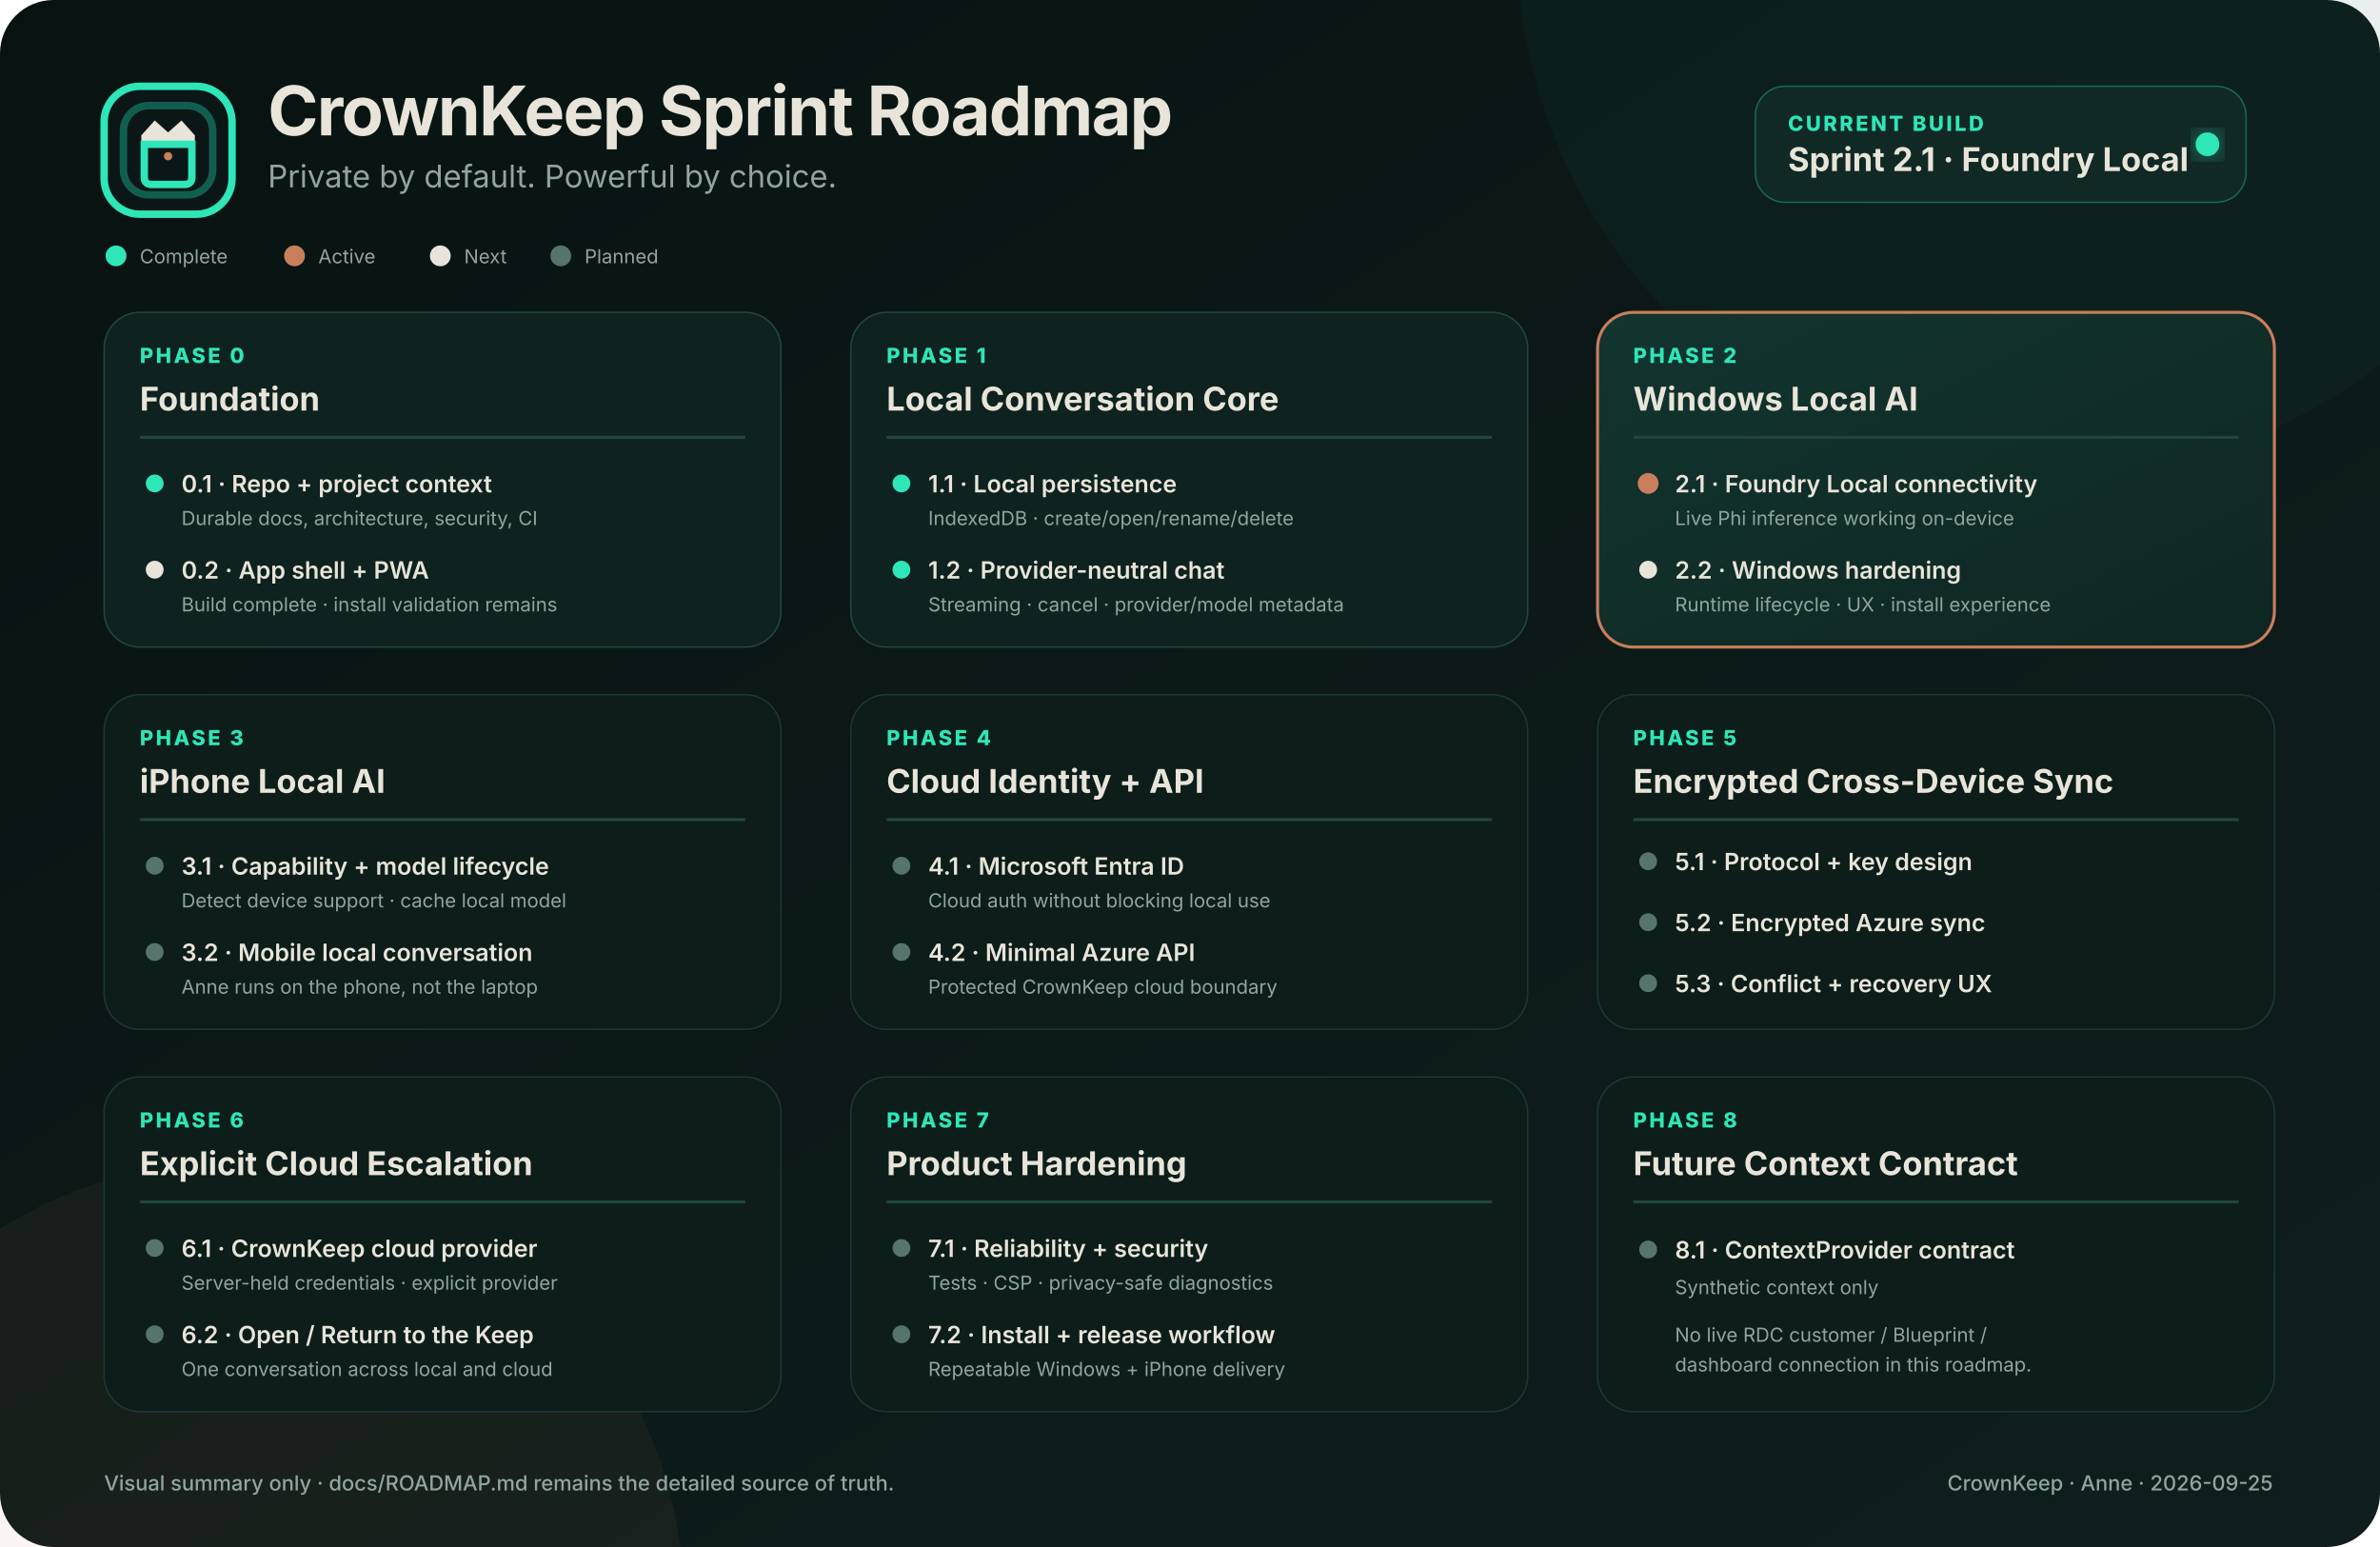
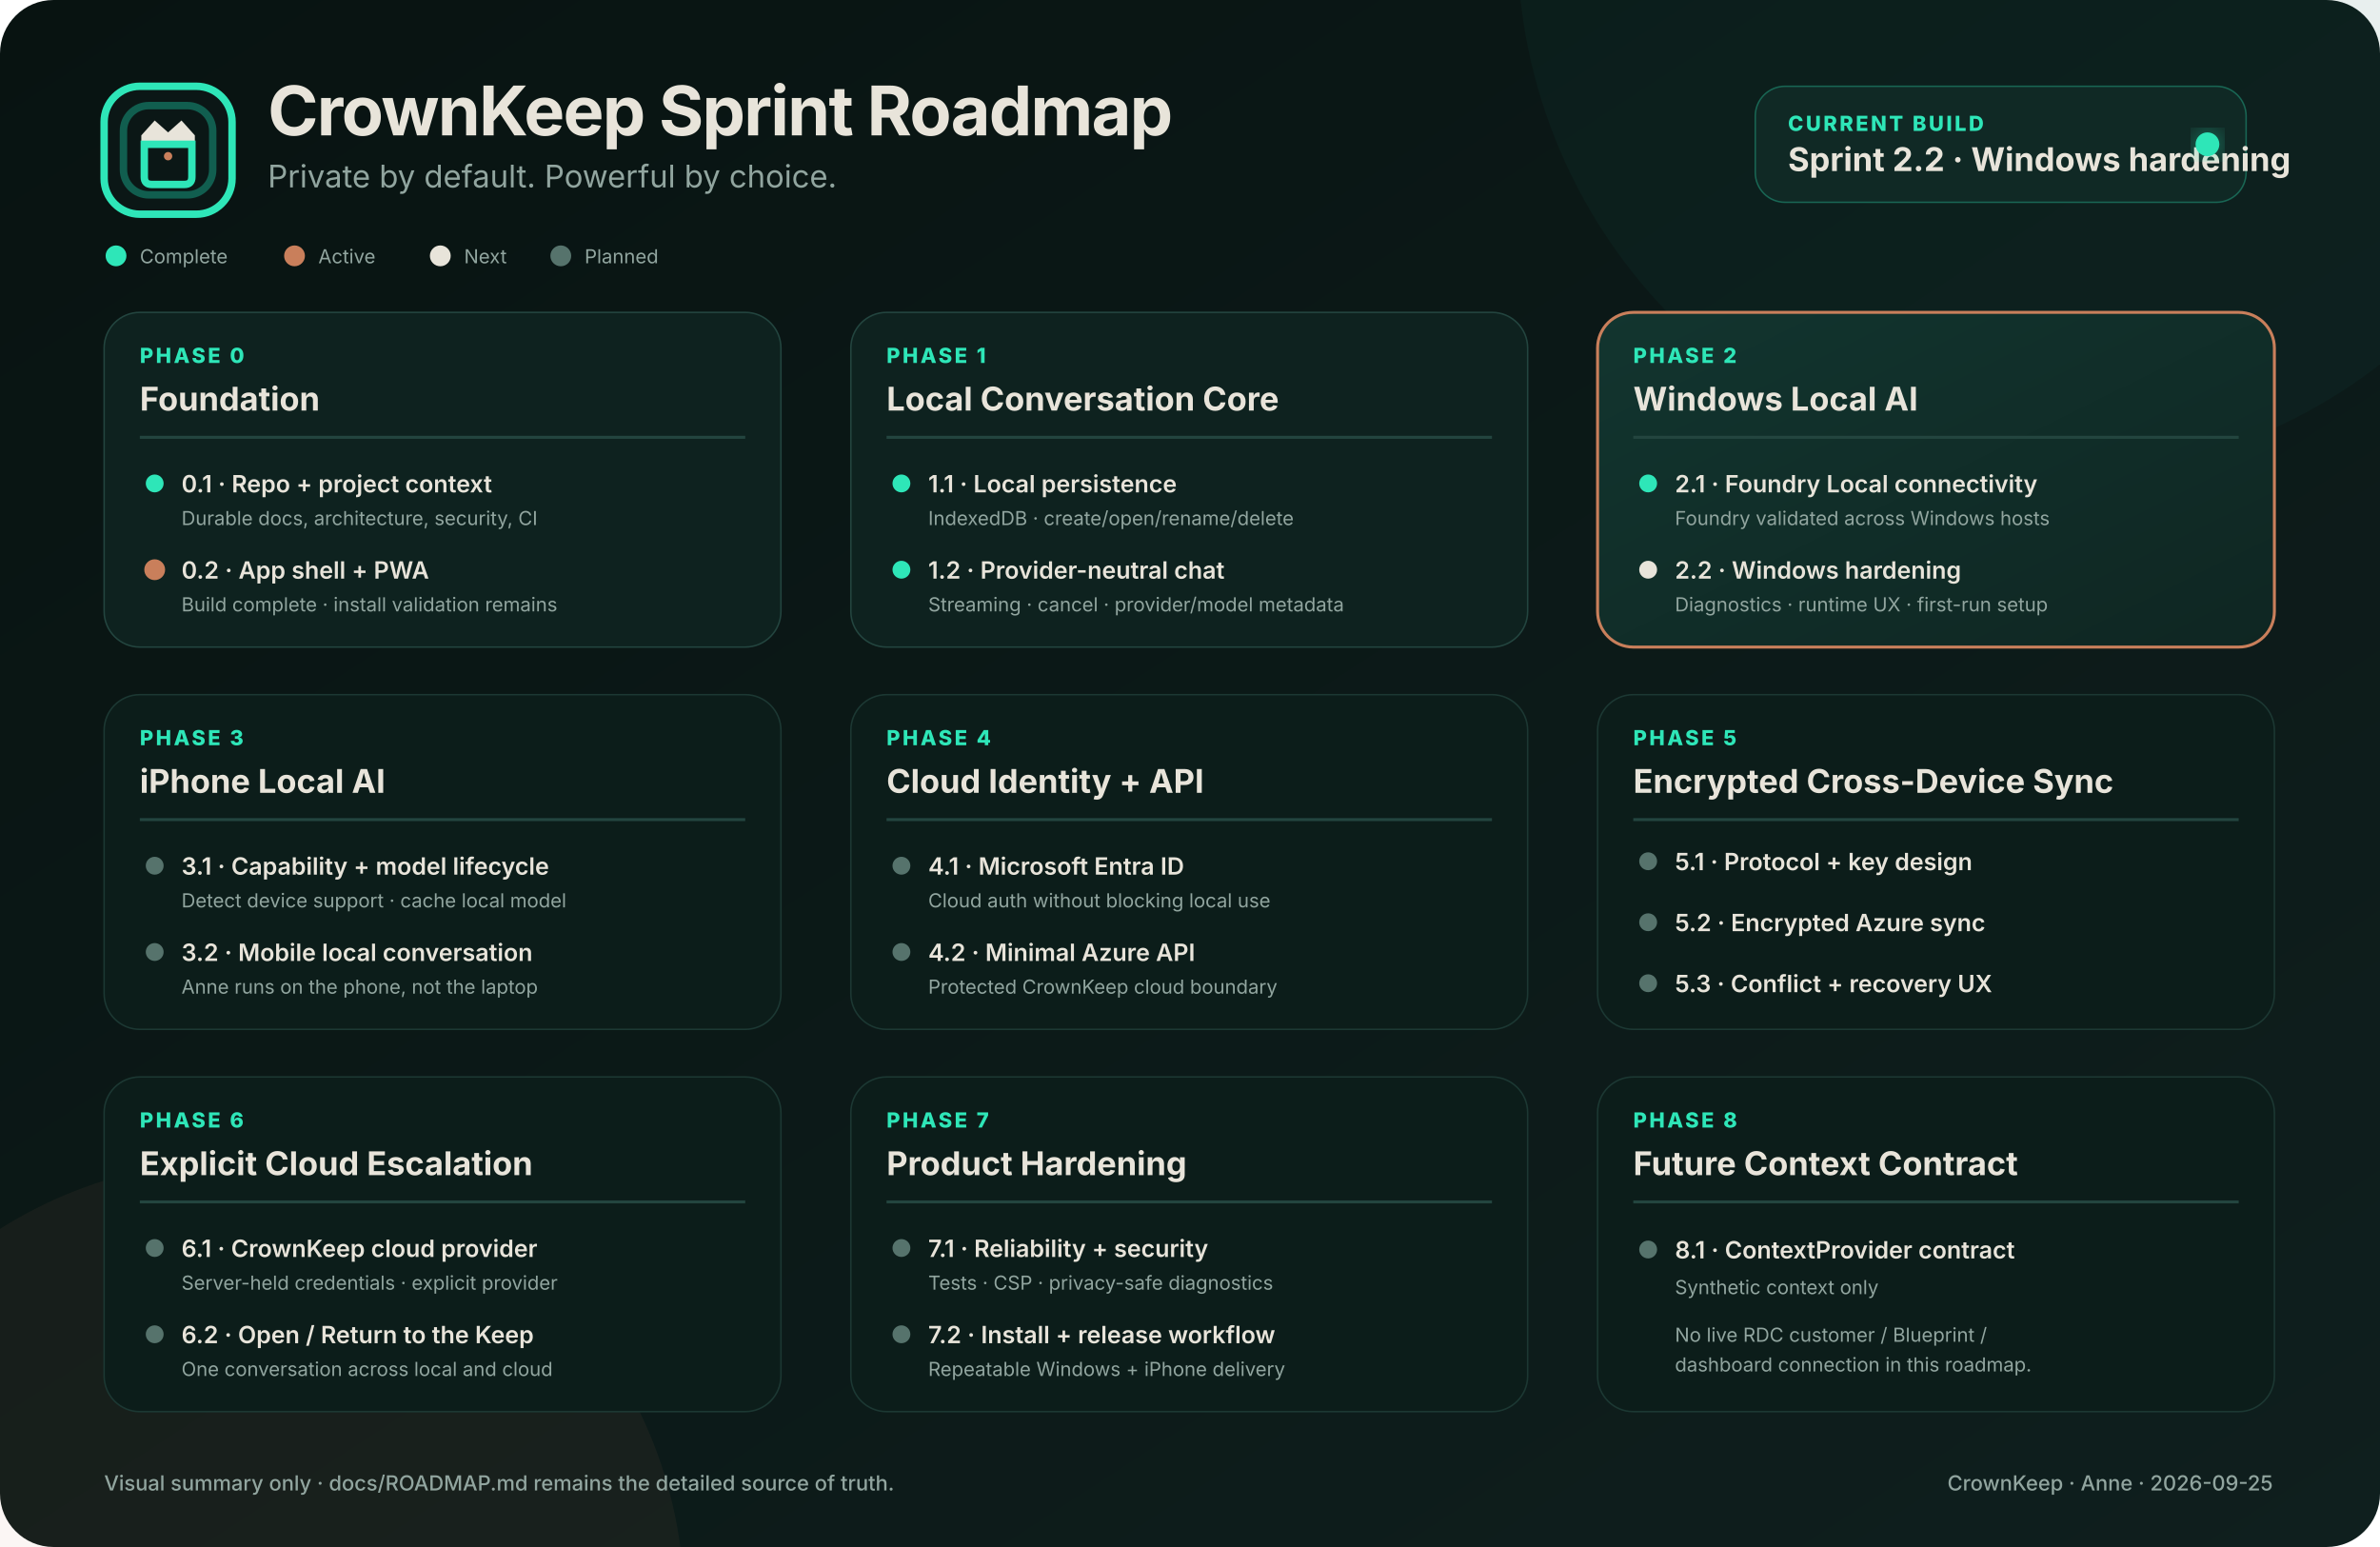
<svg xmlns="http://www.w3.org/2000/svg" width="1600" height="1040" viewBox="0 0 1600 1040" role="img" aria-labelledby="title desc">
  <defs>
    <linearGradient id="bg" x1="0" y1="0" x2="1" y2="1">
      <stop offset="0" stop-color="#081311" />
      <stop offset="1" stop-color="#0F1F1E" />
    </linearGradient>
    <linearGradient id="activeCard" x1="0" y1="0" x2="1" y2="1">
      <stop offset="0" stop-color="#12352F" />
      <stop offset="1" stop-color="#0F2622" />
    </linearGradient>
    <filter id="softGlow" x="-20%" y="-20%" width="140%" height="140%">
      <feGaussianBlur stdDeviation="10" result="blur" />
      <feMerge>
        <feMergeNode in="blur" />
        <feMergeNode in="SourceGraphic" />
      </feMerge>
    </filter>
    <style>
      .title { font: 700 46px Inter,Segoe UI,Arial,sans-serif; fill:#E8E4DA; letter-spacing:-1px; }
      .subtitle { font: 400 21px Inter,Segoe UI,Arial,sans-serif; fill:#91A59F; }
      .phase { font: 700 22px Inter,Segoe UI,Arial,sans-serif; fill:#E8E4DA; }
      .phaseNo { font: 800 14px Inter,Segoe UI,Arial,sans-serif; fill:#2EE6B8; letter-spacing:1.6px; }
      .sprint { font: 600 16px Inter,Segoe UI,Arial,sans-serif; fill:#E8E4DA; }
      .small { font: 400 13px Inter,Segoe UI,Arial,sans-serif; fill:#91A59F; }
      .badge { font: 800 12px Inter,Segoe UI,Arial,sans-serif; letter-spacing:1px; }
      .footer { font: 500 14px Inter,Segoe UI,Arial,sans-serif; fill:#91A59F; }
      .line { stroke:#23453F; stroke-width:2; }
    </style>
  </defs>
  <rect width="1600" height="1040" rx="36" fill="url(#bg)" />
  <circle cx="1380" cy="-40" r="360" fill="#115E4F" opacity=".10" />
  <circle cx="160" cy="1080" r="300" fill="#C97F5B" opacity=".07" />
  <g transform="translate(70 58)">
    <rect width="86" height="86" rx="24" fill="#0B1716" stroke="#2EE6B8" stroke-width="5" />
    <rect x="13" y="13" width="60" height="60" rx="17" fill="none" stroke="#115E4F" stroke-width="5" />
    <path d="M25 33 L34 23 L43 31 L52 23 L61 33 L61 39 L25 39 Z" fill="#E8E4DA" />
    <path d="M27 39 H59 V61 Q59 66 54 66 H32 Q27 66 27 61 Z" fill="none" stroke="#2EE6B8" stroke-width="5" />
    <circle cx="43" cy="47" r="2.8" fill="#C97F5B" />
  </g>
  <text x="180" y="91" class="title">CrownKeep Sprint Roadmap</text>
  <text x="180" y="126" class="subtitle">Private by default. Powerful by choice.</text>
  <g transform="translate(1180 58)">
    <rect width="330" height="78" rx="20" fill="#102925" stroke="#2EE6B8" stroke-opacity=".34" />
    <text x="22" y="30" class="phaseNo">CURRENT BUILD</text>
-     <text x="22" y="57" class="phase">Sprint 2.1 · Foundry Local</text>
+     <text x="22" y="57" class="phase">Sprint 2.2 · Windows hardening</text>
    <circle cx="304" cy="39" r="8" fill="#2EE6B8" filter="url(#softGlow)" />
  </g>
  <g transform="translate(70 164)">
    <circle cx="8" cy="8" r="7" fill="#2EE6B8" />
    <text x="24" y="13" class="small">Complete</text>
    <circle cx="128" cy="8" r="7" fill="#C97F5B" />
    <text x="144" y="13" class="small">Active</text>
    <circle cx="226" cy="8" r="7" fill="#E8E4DA" />
    <text x="242" y="13" class="small">Next</text>
    <circle cx="307" cy="8" r="7" fill="#56736C" />
    <text x="323" y="13" class="small">Planned</text>
  </g>
  <g transform="translate(70 210)">
    <rect width="455" height="225" rx="24" fill="#0E221F" stroke="#23453F" />
    <text x="24" y="34" class="phaseNo">PHASE 0</text>
    <text x="24" y="66" class="phase">Foundation</text>
    <line x1="24" y1="84" x2="431" y2="84" class="line" />
    <circle cx="34" cy="115" r="6" fill="#2EE6B8" />
    <text x="52" y="121" class="sprint">0.1 · Repo + project context</text>
    <text x="52" y="143" class="small">Durable docs, architecture, security, CI</text>
-     <circle cx="34" cy="173" r="6" fill="#E8E4DA" />
+     <circle cx="34" cy="173" r="7" fill="#C97F5B" />
    <text x="52" y="179" class="sprint">0.2 · App shell + PWA</text>
    <text x="52" y="201" class="small">Build complete · install validation remains</text>
  </g>
  <g transform="translate(572 210)">
    <rect width="455" height="225" rx="24" fill="#0E221F" stroke="#23453F" />
    <text x="24" y="34" class="phaseNo">PHASE 1</text>
    <text x="24" y="66" class="phase">Local Conversation Core</text>
    <line x1="24" y1="84" x2="431" y2="84" class="line" />
    <circle cx="34" cy="115" r="6" fill="#2EE6B8" />
    <text x="52" y="121" class="sprint">1.1 · Local persistence</text>
    <text x="52" y="143" class="small">IndexedDB · create/open/rename/delete</text>
    <circle cx="34" cy="173" r="6" fill="#2EE6B8" />
    <text x="52" y="179" class="sprint">1.2 · Provider-neutral chat</text>
    <text x="52" y="201" class="small">Streaming · cancel · provider/model metadata</text>
  </g>
  <g transform="translate(1074 210)">
    <rect width="455" height="225" rx="24" fill="url(#activeCard)" stroke="#C97F5B" stroke-width="2" />
    <text x="24" y="34" class="phaseNo">PHASE 2</text>
    <text x="24" y="66" class="phase">Windows Local AI</text>
    <line x1="24" y1="84" x2="431" y2="84" class="line" />
-     <circle cx="34" cy="115" r="7" fill="#C97F5B" />
+     <circle cx="34" cy="115" r="6" fill="#2EE6B8" />
    <text x="52" y="121" class="sprint">2.1 · Foundry Local connectivity</text>
-     <text x="52" y="143" class="small">Live Phi inference working on-device</text>
+     <text x="52" y="143" class="small">Foundry validated across Windows hosts</text>
    <circle cx="34" cy="173" r="6" fill="#E8E4DA" />
    <text x="52" y="179" class="sprint">2.2 · Windows hardening</text>
-     <text x="52" y="201" class="small">Runtime lifecycle · UX · install experience</text>
+     <text x="52" y="201" class="small">Diagnostics · runtime UX · first-run setup</text>
  </g>
  <g transform="translate(70 467)">
    <rect width="455" height="225" rx="24" fill="#0C1D1A" stroke="#1C3833" />
    <text x="24" y="34" class="phaseNo">PHASE 3</text>
    <text x="24" y="66" class="phase">iPhone Local AI</text>
    <line x1="24" y1="84" x2="431" y2="84" class="line" />
    <circle cx="34" cy="115" r="6" fill="#56736C" />
    <text x="52" y="121" class="sprint">3.1 · Capability + model lifecycle</text>
    <text x="52" y="143" class="small">Detect device support · cache local model</text>
    <circle cx="34" cy="173" r="6" fill="#56736C" />
    <text x="52" y="179" class="sprint">3.2 · Mobile local conversation</text>
    <text x="52" y="201" class="small">Anne runs on the phone, not the laptop</text>
  </g>
  <g transform="translate(572 467)">
    <rect width="455" height="225" rx="24" fill="#0C1D1A" stroke="#1C3833" />
    <text x="24" y="34" class="phaseNo">PHASE 4</text>
    <text x="24" y="66" class="phase">Cloud Identity + API</text>
    <line x1="24" y1="84" x2="431" y2="84" class="line" />
    <circle cx="34" cy="115" r="6" fill="#56736C" />
    <text x="52" y="121" class="sprint">4.1 · Microsoft Entra ID</text>
    <text x="52" y="143" class="small">Cloud auth without blocking local use</text>
    <circle cx="34" cy="173" r="6" fill="#56736C" />
    <text x="52" y="179" class="sprint">4.2 · Minimal Azure API</text>
    <text x="52" y="201" class="small">Protected CrownKeep cloud boundary</text>
  </g>
  <g transform="translate(1074 467)">
    <rect width="455" height="225" rx="24" fill="#0C1D1A" stroke="#1C3833" />
    <text x="24" y="34" class="phaseNo">PHASE 5</text>
    <text x="24" y="66" class="phase">Encrypted Cross-Device Sync</text>
    <line x1="24" y1="84" x2="431" y2="84" class="line" />
    <circle cx="34" cy="112" r="6" fill="#56736C" />
    <text x="52" y="118" class="sprint">5.1 · Protocol + key design</text>
    <circle cx="34" cy="153" r="6" fill="#56736C" />
    <text x="52" y="159" class="sprint">5.2 · Encrypted Azure sync</text>
    <circle cx="34" cy="194" r="6" fill="#56736C" />
    <text x="52" y="200" class="sprint">5.3 · Conflict + recovery UX</text>
  </g>
  <g transform="translate(70 724)">
    <rect width="455" height="225" rx="24" fill="#0C1D1A" stroke="#1C3833" />
    <text x="24" y="34" class="phaseNo">PHASE 6</text>
    <text x="24" y="66" class="phase">Explicit Cloud Escalation</text>
    <line x1="24" y1="84" x2="431" y2="84" class="line" />
    <circle cx="34" cy="115" r="6" fill="#56736C" />
    <text x="52" y="121" class="sprint">6.1 · CrownKeep cloud provider</text>
    <text x="52" y="143" class="small">Server-held credentials · explicit provider</text>
    <circle cx="34" cy="173" r="6" fill="#56736C" />
    <text x="52" y="179" class="sprint">6.2 · Open / Return to the Keep</text>
    <text x="52" y="201" class="small">One conversation across local and cloud</text>
  </g>
  <g transform="translate(572 724)">
    <rect width="455" height="225" rx="24" fill="#0C1D1A" stroke="#1C3833" />
    <text x="24" y="34" class="phaseNo">PHASE 7</text>
    <text x="24" y="66" class="phase">Product Hardening</text>
    <line x1="24" y1="84" x2="431" y2="84" class="line" />
    <circle cx="34" cy="115" r="6" fill="#56736C" />
    <text x="52" y="121" class="sprint">7.1 · Reliability + security</text>
    <text x="52" y="143" class="small">Tests · CSP · privacy-safe diagnostics</text>
    <circle cx="34" cy="173" r="6" fill="#56736C" />
    <text x="52" y="179" class="sprint">7.2 · Install + release workflow</text>
    <text x="52" y="201" class="small">Repeatable Windows + iPhone delivery</text>
  </g>
  <g transform="translate(1074 724)">
    <rect width="455" height="225" rx="24" fill="#0C1D1A" stroke="#1C3833" />
    <text x="24" y="34" class="phaseNo">PHASE 8</text>
    <text x="24" y="66" class="phase">Future Context Contract</text>
    <line x1="24" y1="84" x2="431" y2="84" class="line" />
    <circle cx="34" cy="116" r="6" fill="#56736C" />
    <text x="52" y="122" class="sprint">8.1 · ContextProvider contract</text>
    <text x="52" y="146" class="small">Synthetic context only</text>
    <text x="52" y="178" class="small">No live RDC customer / Blueprint /</text>
    <text x="52" y="198" class="small">dashboard connection in this roadmap.</text>
  </g>
  <text x="70" y="1002" class="footer">Visual summary only · docs/ROADMAP.md remains the detailed source of truth.</text>
  <text x="1528" y="1002" text-anchor="end" class="footer">CrownKeep · Anne · 2026-09-25</text>
</svg>
